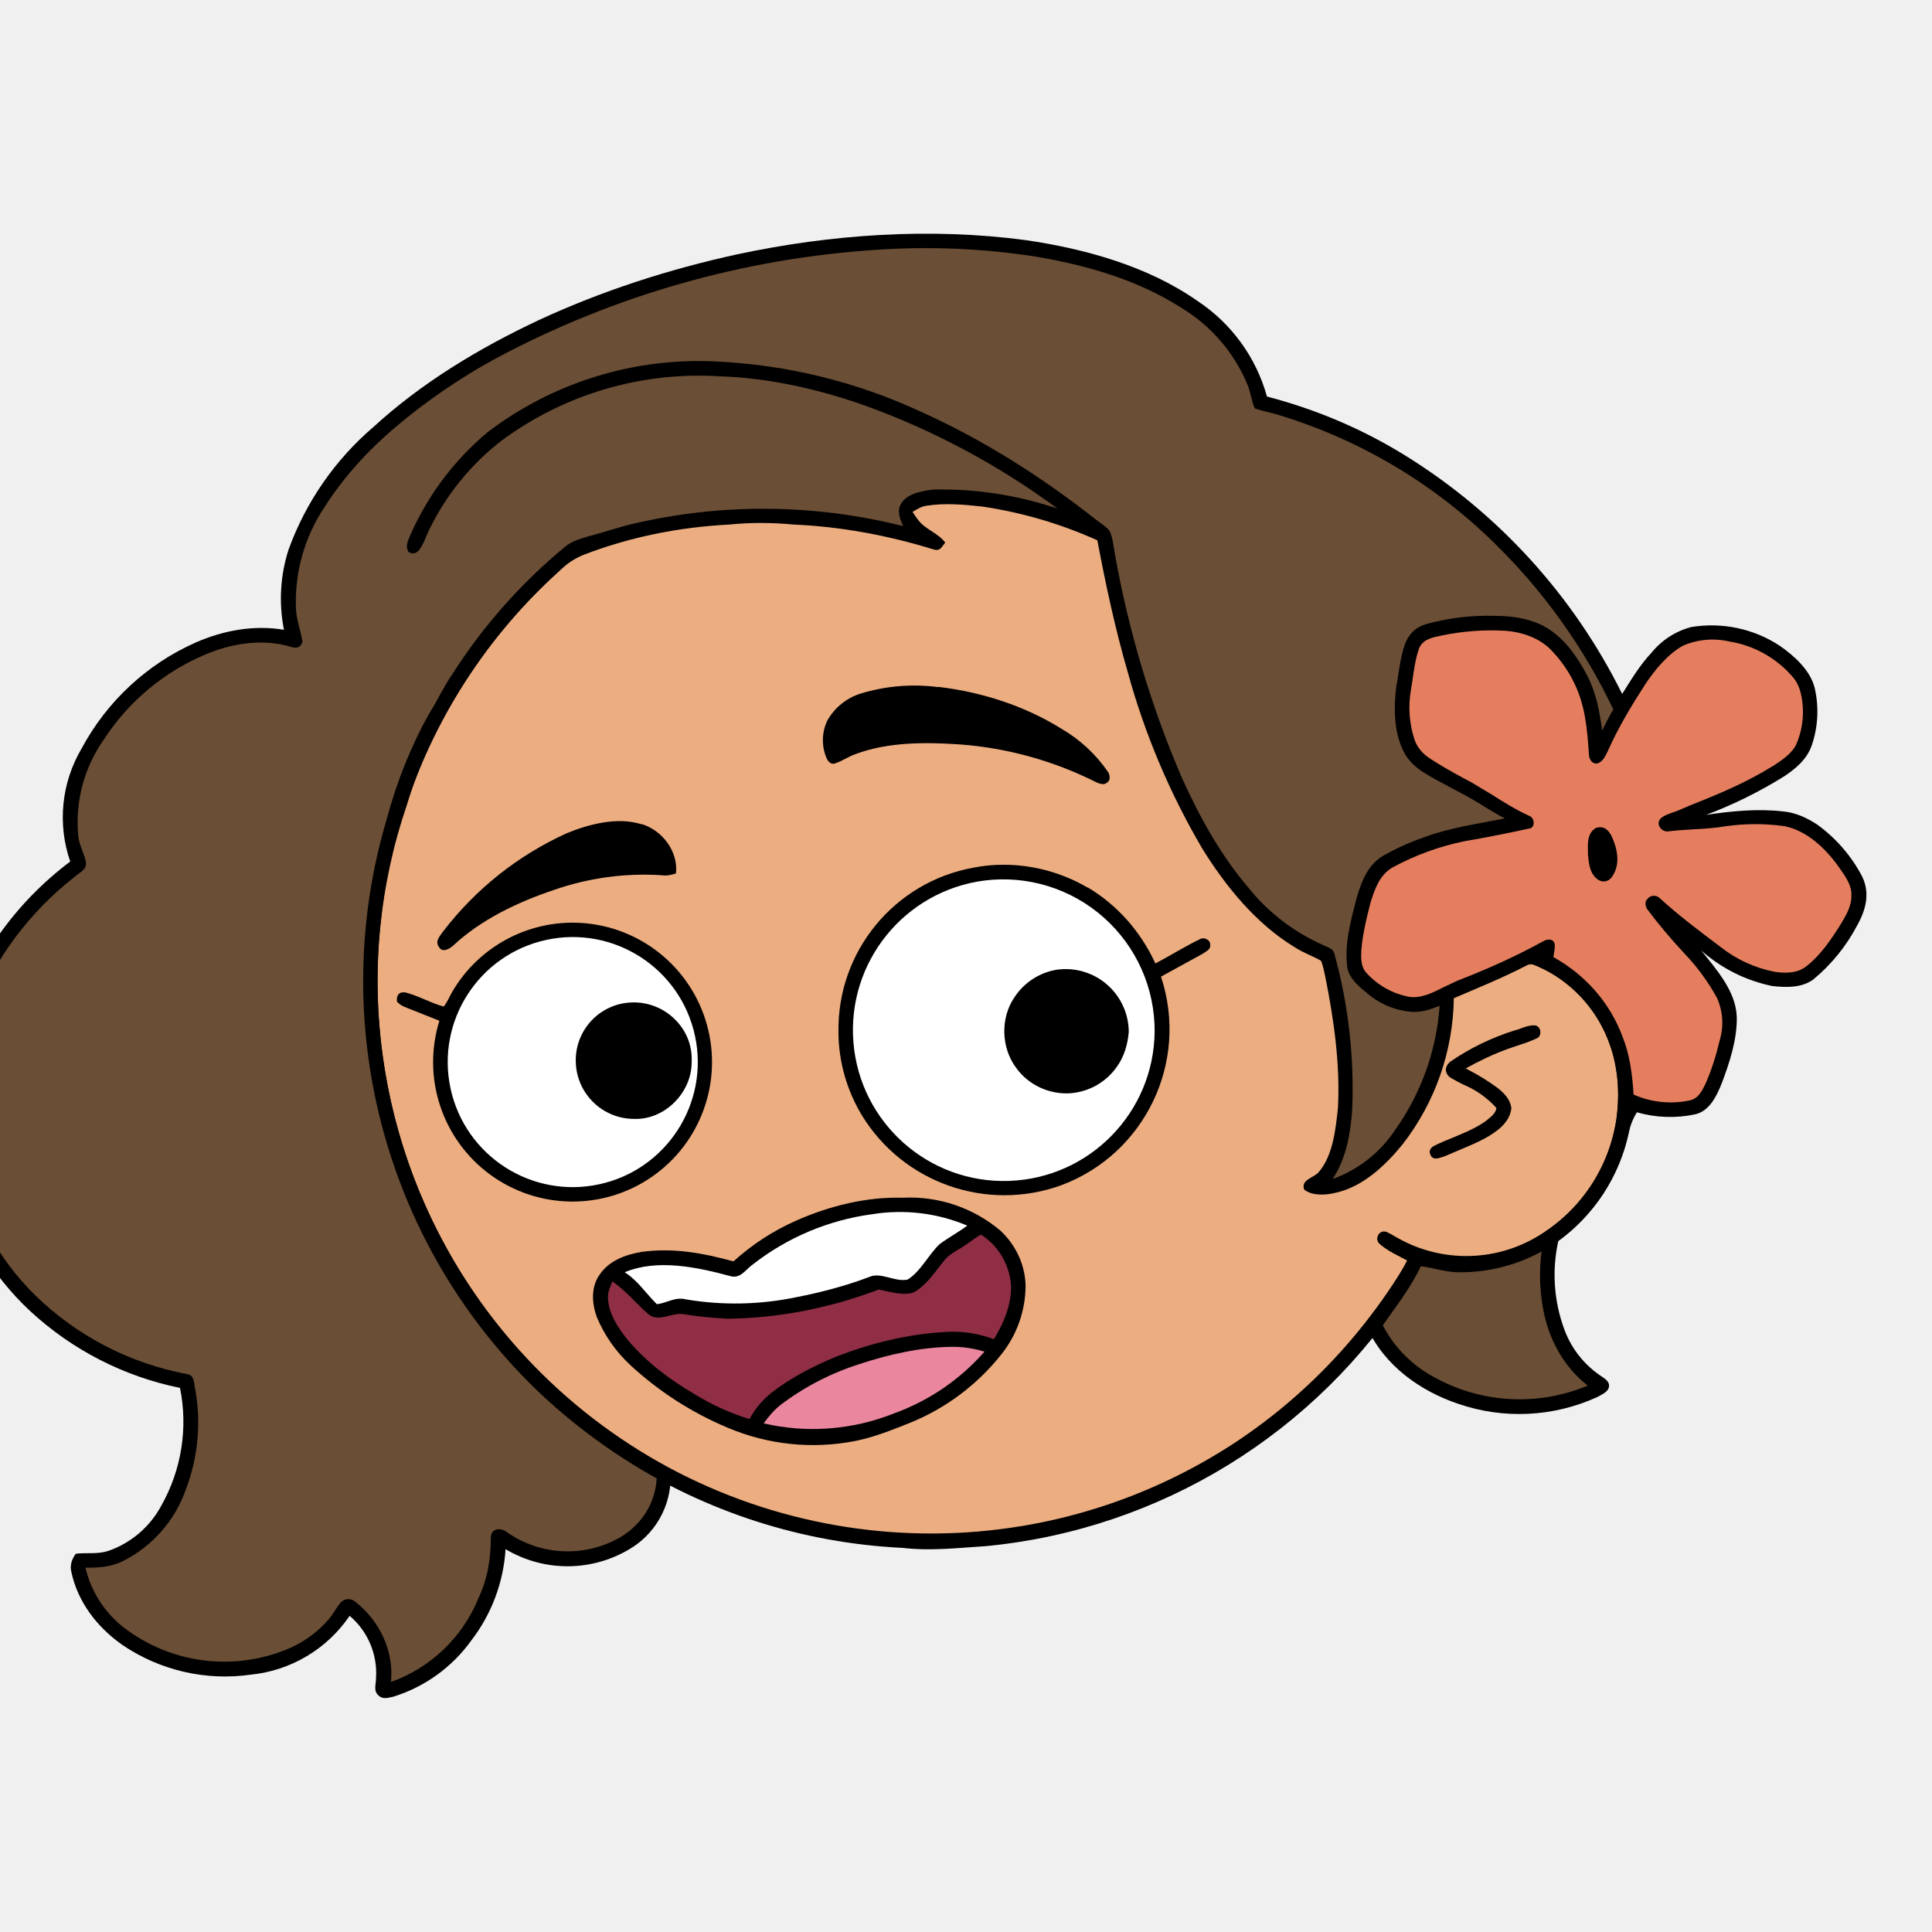
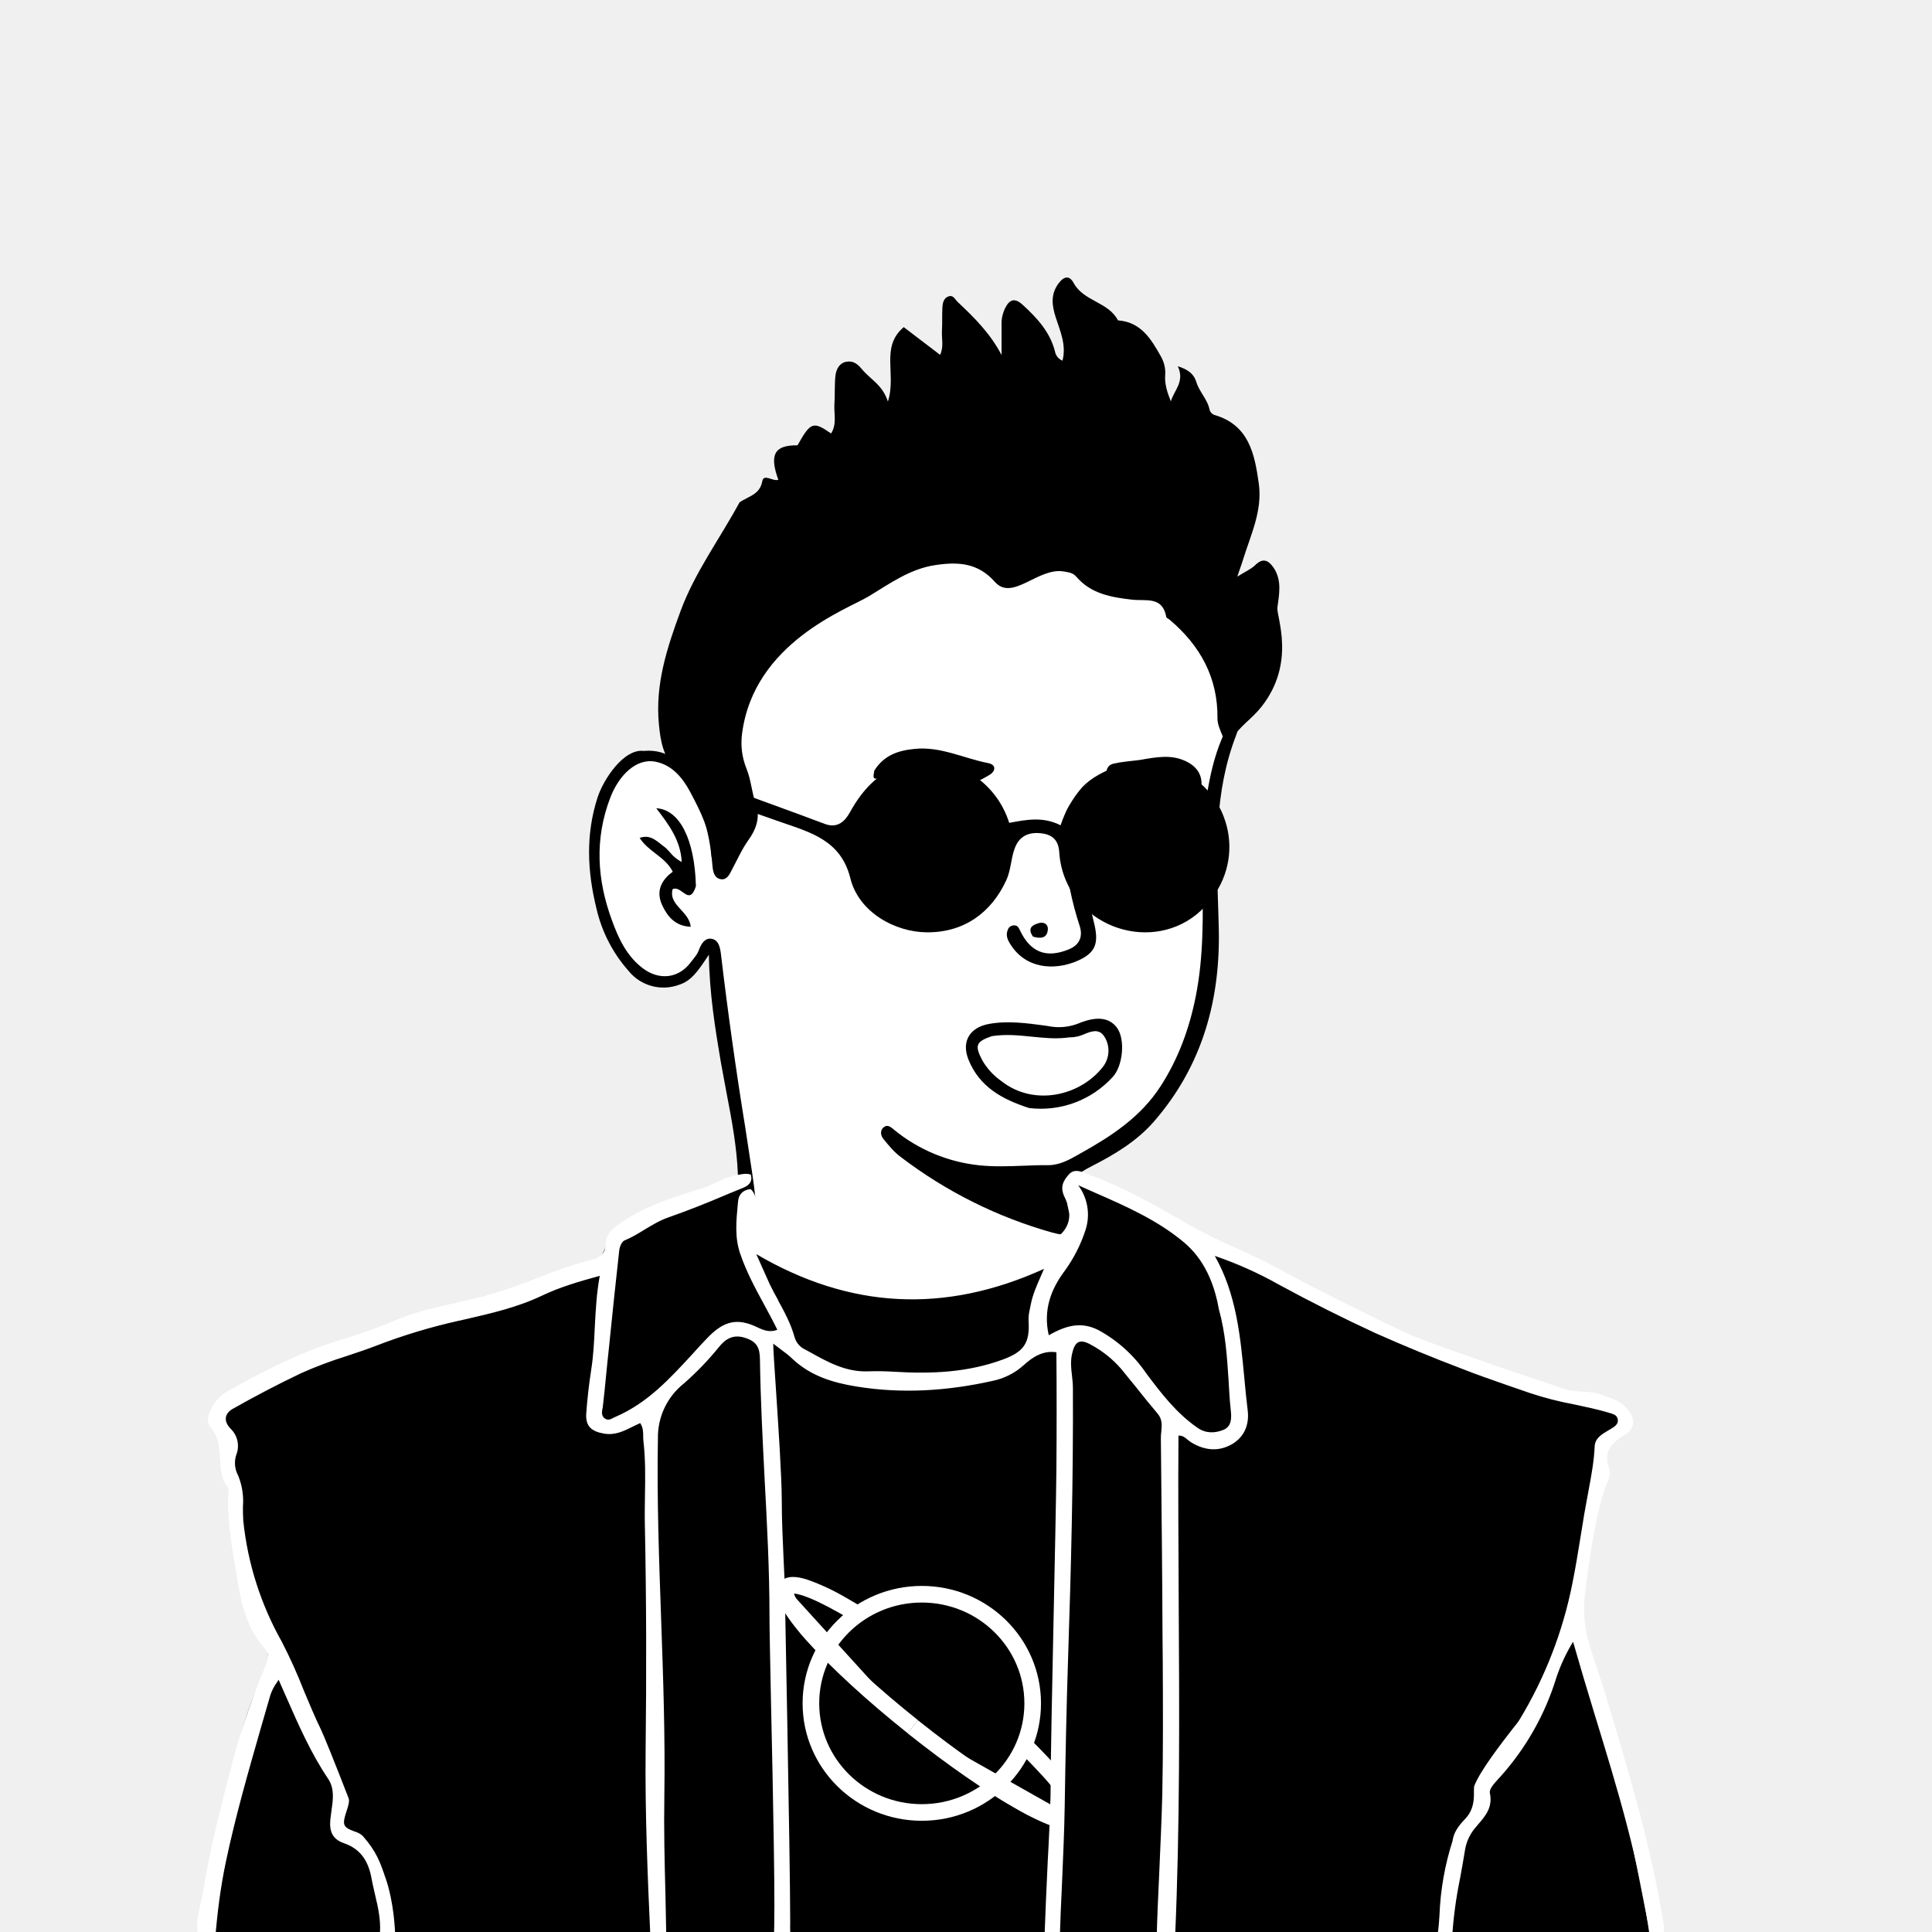
- <svg xmlns="http://www.w3.org/2000/svg" viewBox="0 0 762 762" fill="none" shape-rendering="auto">
+ <svg xmlns="http://www.w3.org/2000/svg" viewBox="0 0 1744 1744" fill="none" shape-rendering="auto">
  <mask id="viewboxMask">
-     <rect width="762" height="762" rx="0" ry="0" x="0" y="0" fill="#fff" />
+     <rect width="1744" height="1744" rx="0" ry="0" x="0" y="0" fill="#fff" />
  </mask>
  <g mask="url(#viewboxMask)">
-     <path d="M396 164.8a224.8 224.8 0 0 1 104.8 42.4c6.2 4.9 12.5 9.4 18 15a225.4 225.4 0 0 1 71.8 149 58.5 58.5 0 0 1 50.9 42.2 71 71 0 0 1-27.6 76.5c-11 7.7-24.5 12-38 11.7-5 0-10-1.6-15-1.8-1.9 2.2-3.3 4.9-4.8 7.3A223.3 223.3 0 0 1 389 609.8c-11 .7-21.9 2-33 .7a223.7 223.7 0 0 1-178.8-342.3A223.4 223.4 0 0 1 352 163.5c14.6-1.4 29.4-.3 44 1.3Z" fill="#000" />
-     <path fill-rule="evenodd" clip-rule="evenodd" d="M498.8 213.2A216 216 0 0 0 363 169c-13-.2-26.2 1.6-39 4a218 218 0 0 0-113.6 365.5 218.5 218.5 0 0 0 260.4 40.2c35-18.8 64.2-47.3 84.4-81.5l-3-1.6c-2.8-1.4-5.7-3-8-5-2.2-2-.3-5.8 2.7-4.7 1.5.7 3 1.6 4.4 2.4a55 55 0 0 0 59.6-3.6 64.5 64.5 0 0 0 25-69.8 53.1 53.1 0 0 0-24-31 52.6 52.6 0 0 0-47-2.8c-1.6.8-3.4 1.5-5 1.3-2.5-.2-2.8-4.2-.6-5.2 8-4 16.5-5.6 25.4-6.4a217 217 0 0 0-72-146.4c-4.4-4-8.7-8.1-13.9-11.3Zm107.6 196.2c2-1.2 1.3-5.1-1.4-5-2 0-4.2.8-6.2 1.6l-1.4.4a95.1 95.1 0 0 0-25.5 12.4c-2.2 2-2.2 4.4.1 6.2a92 92 0 0 0 5.2 2.8 36 36 0 0 1 13 9.2c-.2 1.9-2 3.4-3.4 4.5l-.2.2c-3.9 3-8.8 5-13.6 7-2.5 1-4.9 2-7.1 3.1-1.7.8-2.6 2.2-1.6 3.9 1 2 3.2 1.1 5 .5l.6-.2 5.4-2.3c5.4-2.3 11-4.5 15.4-8 2.7-2.1 5.1-5.1 5.4-8.7-.5-3.4-2.7-5.7-5.3-7.8a83 83 0 0 0-11.6-7.2l-1.1-.6c5.4-3 10.8-5.6 16.6-7.7l5-1.7a52 52 0 0 0 6.7-2.6Z" fill="#ecad80" />
-     <g transform="translate(-161 -83)">
-       <path d="M590 433c11.8 7 21 17.6 26.7 30 5.9-3.1 11.6-6.7 17.6-9.6 1.8-1 4.4.5 4 2.6.2 1.5-2 2.5-3 3.2l-16.4 9a65.7 65.7 0 0 1-39.4 82.3A65.9 65.9 0 0 1 501 523c-6-9.9-9.3-21.4-9.3-33a64.8 64.8 0 0 1 53.3-64.8c15.2-3 31.6 0 45 7.9Z" fill="#000" />
-       <path d="M549.2 430.3a59.7 59.7 0 0 1 67.2 59.7 59.5 59.5 0 1 1-67.2-59.7Z" fill="#fff" />
-       <path d="M390 447a55 55 0 1 1-55.7 38.6l-11.3-4.5c-2-.8-4-1.4-5.4-3-.4-2.5.8-4 3.2-3.7 5.2 1.3 10 4.2 15.2 5.6 1.4-1.7 2.2-3.8 3.3-5.7A55 55 0 0 1 390 447Z" fill="#000" />
-       <path d="M376.5 453.7a49.3 49.3 0 1 1 20.8 96.4 49.3 49.3 0 0 1-20.8-96.4Z" fill="#fff" />
-       <path d="M578.3 465.4a24.9 24.9 0 0 1 27.9 24.6c-.4 4.8-1.8 9.7-4.6 13.6a24.6 24.6 0 0 1-18.6 10.6c-8.2.5-16.4-3.3-21.2-10-6-8-6.3-19.8-.6-28a24.7 24.7 0 0 1 17-10.8ZM408.4 478.5a23 23 0 0 1 19.7 7.5c4 4.4 6 10 5.7 16 0 12-10.7 22.8-22.8 22.3a23 23 0 0 1-22.9-22.3 22.8 22.8 0 0 1 20.3-23.5Z" fill="#000" />
+     <g transform="translate(531 487)">
+       <path d="M554 727.7c-99.2 297-363.8 388.6-503.7 19.8-19.3-50.7 31-69.5 66.2-91.9 24.1-15.3 36.8-28.5 35.3-42.2-7-64.4-36.9-243.8-36.9-243.8l-3-5.8s.7-1.6-2.2 1.2c-3 3-9.9 34.2-37 34.2-24.5 0-49.2-10.9-61-86.3C7.2 285.6 9.6 214 40 201c12.5-5.3 24-7.2 35.2-.8 11.3 6.4-13-22 112-126C268.4 6.4 396.7-3.5 448.5 8 500.3 19.5 552 44.8 574.9 98.5c27.8 65-25.9 114.3-14 262.5-2.2 53.6.8 171.2-146.6 210.6-28 7.5-19.3 48.4 22.7 58.4 67 21 117 72.3 117 97.9" fill="#fff" />
+       <path fill-rule="evenodd" clip-rule="evenodd" d="m554 266.2.1-1.4c4.1-36.4 8.2-71.7 27.1-103.4 6.5 4.4 5.7 10 3.7 15.2-19.9 51.2-18 104.4-16.2 157.6l.4 14c2.1 66.4-14.5 126.8-58.7 177.5-15.4 17.6-35.8 29.8-56.5 40.3-21.4 11-25.9 20.1-19.2 43.6l.8 2.6c1.4 3.9 2.8 7.9-1 11.8-4.5 4.6-9.5 3.3-14.8 1.8l-.6-.1a406.4 406.4 0 0 1-137-68.3c-6-4.4-10.8-10.3-15.5-16.1l-.3-.4c-2.5-3-3-7.8.5-10.4 3.3-2.5 5.8-.5 8.7 1.8l1 .9a145.5 145.5 0 0 0 76.3 31.7c13.4 1.4 26.6.9 40 .4 7.4-.3 14.8-.6 22.3-.5 10.2 0 18.7-4.7 26.7-9.2l2.8-1.6c27.8-15.5 54.3-32.8 72.2-60.7 16.1-25 25.9-52.2 31.6-80.9 7.2-36.1 6.6-72.7 6-109.8-.3-12-.5-24.2-.5-36.4ZM50.6 190.8c21.9-1.7 34 11.2 44.3 26.3a140.4 140.4 0 0 1 22.4 61.5c.5 3.7 1 7.6-1.2 11.3-4.5.6-4.9-3-5-5.6-.5-20.7-9.7-38.7-18.9-56.1-6.6-12.5-16.2-24.6-31.4-27.6-17.2-3.5-33 12-40.8 32.2-14.5 37.6-12 74.6 1.4 111 5.8 15.9 13.1 32.1 27.8 43.2 14.8 11.3 32.7 9.3 43.6-5.7l2-2.5c2-2.6 4-5.1 5-8 2.1-5.8 5.4-11.2 11.3-10.4 6.8 1 8 8.3 8.7 14a3661 3661 0 0 0 22 156.7l5.9 38.8c2.6 17.1 5.6 41.7 3.6 52.1a28 28 0 0 0-.3 2.2c-.4 2.8-.6 5-4.2 5.5-4.9.8-7-2-7.7-6.4-2.3-17-3-23.6-4-49.6-.9-25.2-5.6-50-10.4-74.9l-5-27c-5.2-30.8-10.3-62-10.8-97l-2 3c-7.6 11.3-13.7 20.5-24.5 24a40.5 40.5 0 0 1-46.1-12.5 127.8 127.8 0 0 1-28.8-55.8c-8.4-34-9.9-67.1.9-100.6 5.2-16.1 23.7-44.7 42.2-42Zm34.6 127.5c4.4 3.2 8.4 6 12-5.4-1.1-42.2-14.7-69.2-35.8-70.3 11.2 14.6 22 28.8 23 48.5a32.3 32.3 0 0 1-10.7-8.8c-2-2.2-4-4.4-6.5-6l-3-2.4c-4.8-3.6-9.7-7.4-17.8-4.5 3.8 5.8 9 10 14.3 14 6 4.7 12 9.3 15.6 16.5-10.6 7.7-15.2 17.7-9.7 29.9 4.8 10.5 11.9 19.2 25.9 19.8-.6-6.3-4.7-10.9-8.8-15.4-5-5.4-9.7-10.6-7.5-18.6 3.2-1.5 6.2.7 9 2.7Z" fill="#000" />
    </g>
-     <g transform="translate(-161 -83)">
-       <path d="M531 353.9c17 2 34 7.4 48.6 16.5a57 57 0 0 1 18.3 16.9c.9 1.2 1.2 3.5-.2 4.3-1.2 1.2-2.9.5-4.2 0a143 143 0 0 0-54-15c-13.4-.9-28.2-1-41 3.8-3 1-5.6 3-8.5 3.8-1.4.3-2.5-1-3-2.2a18 18 0 0 1 .3-14.8 23 23 0 0 1 13.3-10.7A72.5 72.5 0 0 1 531 354ZM414 408c8.2 2.4 14.6 10.9 13.6 19.5-1.9.6-3.6 1-5.6.7a108 108 0 0 0-42.8 5.9c-14 4.7-28.5 11.6-39.4 21.8-1.4 1.3-4.3 3-5.6.7-1.7-2.3 0-4 1.4-6a128 128 0 0 1 49-39c8.8-3.6 20-6.5 29.4-3.5Z" fill="#000" />
+     <g transform="translate(178 1057)">
+       <path d="M1312 691.3 3 694s25.8-189 56.2-235.7c16.3-25-10.6-45-16.4-70.3-5.8-25.2-11.8-57.9-10.5-67.4 1.2-9.5-1.4-29.3-4.3-43.3-3-14-.2-28.3-7-40.5-7-12.1-8-25 0-30.7 8-5.8 341.2-123.5 341.2-123.5L372.5 61s47-34.8 72.2-40.7c25.2-5.9 47.1-9.7 47.1-9.7s-5.2 24.3-1.4 36.6c4 12.4 93 68.9 154.7 63.8 72-6 139.4-45.2 144.8-60.7 5.4-15.6-3.3-19-6.6-31.8C779.9 5.7 788 1 802.6 9c14.5 8 211.3 110.9 254 130.4 42.6 19.6 202.6 69.4 202.6 69.4s30.2 8.8 26.7 17.2c-7.6 17.9-24.1 1-24.1 49.6 0 30-25.3 125.6-25.3 125.6s39.6 123.7 46.2 148.2c6.7 24.5 29.3 142 29.3 142Z" fill="#000" />
+       <mask id="bodyVariant06-a" style="mask-type:luminance" maskUnits="userSpaceOnUse" x="516" y="231" width="267" height="460">
+         <path d="m528 691-12-460h266.5L773 691H528Z" fill="#fff" />
+       </mask>
+       <g mask="url(#bodyVariant06-a)">
+         <g transform="translate(396 278)">
+           <ellipse cx="258.1" cy="202.6" rx="100.1" ry="98.5" stroke="#fff" stroke-width="15" />
+           <path d="M175.5 146.8a428 428 0 0 1-7.7-8.2 186.2 186.2 0 0 1-21.8-27.9c-1.8-3.1-2.9-5.5-3.4-7.2 1.8.1 4.3.6 7.8 1.7 8 2.6 18.8 7.7 32 15.1 3.7 2 7.5 4.3 11.5 6.7 4.2-3.4 8.7-6.6 13.4-9.3-6.1-3.8-12-7.3-17.5-10.4A200.1 200.1 0 0 0 155 91c-4.7-1.5-9.1-2.5-13-2.5-3.8 0-8.7.8-12 5-3.3 4-3 9-2.2 12.7 1 3.8 2.8 8 5.3 12.1a200 200 0 0 0 23.6 30.4c3.4 3.7 7 7.6 11 11.6a98 98 0 0 1 7.8-13.5Zm-33.2-45.2Zm-1.5 2h-.1ZM329.3 271.8c-3.7 3.6-7.6 7-11.9 10.1a519 519 0 0 0 26.4 16 200 200 0 0 0 34.8 16.3c4.6 1.5 9 2.5 13 2.5 3.8 0 8.7-.8 12-5 3.2-4 3-9 2.1-12.7-.9-3.8-2.8-8-5.3-12.1a200 200 0 0 0-23.6-30.4 529 529 0 0 0-23.3-24 97 97 0 0 1-6.3 15c6.9 6.7 13 13.1 18.5 19.1a186.2 186.2 0 0 1 21.8 27.9 35 35 0 0 1 3.4 7.2 35 35 0 0 1-7.8-1.7c-7.9-2.6-18.8-7.7-32-15.1-6.7-3.8-14-8.2-21.8-13.1Zm62 31.8Zm1.5-2Z" fill-rule="evenodd" clip-rule="evenodd" fill="#fff" />
+           <path d="M250 223.7c-72.4-57.7-123.5-114-114.2-125.6Z" fill="#fff" />
+           <path d="M250 223.7c-72.4-57.7-123.5-114-114.2-125.6" stroke="#fff" stroke-width="15" />
+           <path d="M397.7 307.1c-9.3 11.7-75.5-25.7-147.8-83.4Z" fill="#fff" />
+           <path d="M397.7 307.1c-9.3 11.7-75.5-25.7-147.8-83.4" stroke="#fff" stroke-width="15" />
+         </g>
+       </g>
+       <path fill-rule="evenodd" clip-rule="evenodd" d="M409.2 694c-2.6-57.2-5-114.3-4.4-171.6.8-67.8.7-135.8-.7-203.6-.2-8.6 0-17.2.1-25.7.3-16.5.5-33-1.4-49.5-.2-1.4-.2-2.8-.2-4.3 0-3.7 0-7.6-2.7-11.7l-6.3 3c-8 4-16 8.1-25.8 6.6-11.6-1.9-17.4-6.4-16.6-18.3a489 489 0 0 1 4.5-39.6c2-12.6 2.6-25.3 3.2-38.2.8-15.2 1.6-30.7 4.5-46.4-18.3 5-35.6 10-52 17.8-22.4 10.7-46.6 16.2-70.6 21.7l-5.4 1.2c-25 5.6-49.5 13-73.4 22.2-8.8 3.4-17.8 6.4-26.8 9.4a376.2 376.2 0 0 0-41.7 15.7 993.2 993.2 0 0 0-61.3 32c-7.5 4.2-8.7 11.1-2 18a21.7 21.7 0 0 1 5 23.8A23.5 23.5 0 0 0 37 275a61.3 61.3 0 0 1 4.3 28c0 4.3 0 8.6.3 12.7a281 281 0 0 0 34.8 109.3 467.7 467.7 0 0 1 20 44.4c5 11.8 9.8 23.6 15.4 35 2 4 12.6 30 24.9 61.9 1 2.8-.4 7.2-1.9 11.7-1.5 4.6-3 9.3-1.9 12.2 1.2 3 4.6 4.3 8.2 5.7 3.2 1 6.4 2.3 8.6 4.7 12.2 13.8 15.7 24 20.3 37.7l.2.4c7.5 22.1 8.5 47 8.6 54a32.6 32.6 0 0 1-14.3.2c2-14.3-1-27.3-4.1-40.3-1-4.6-2.2-9.2-3-13.9-2.8-15.3-9.5-26.4-24.5-31.7-10.5-3.6-13.8-10.2-12.7-21.8l1-7.5c1.4-9.9 3-20.1-3-29-15.5-23-26.6-48.3-37.9-74l-6.8-15.4-1.4 2.2a42.5 42.5 0 0 0-6 11.5l-8.4 29C46.2 542.2 34.6 582.3 26 623.2c-5 23.5-7.9 47-9.8 70.8H1.7c-3.5-11.5-1-22.5 1.5-33.5a185 185 0 0 0 2.3-11.1C12 609 22.4 569.7 32.8 530.3l.5-2.1c7.7-29.1 18.3-56.8 29.5-84.5 2.3-5.6 1.2-9.2-2.8-13.7-15.2-17.5-20.3-39.6-23.8-61.6l-1.8-10.8c-4-23.5-7.9-47-6-71-6.7-7.8-7.3-17.4-7.8-27-.6-10-1.2-20-8.7-28.3-6.4-7 2.5-25.2 15-32.2 33.2-18.5 66.8-36 103.5-46.8A517 517 0 0 0 181 134c16.9-7 34.5-10.8 52.1-14.8 11.2-2.5 22.3-5 33.2-8.2 13.6-4 26.7-9 40-14a420.5 420.5 0 0 1 51-17.2c7-1.7 11.3-6.1 11.4-13.6.1-7.7 4.2-12.3 10.1-16.7 22.5-16.9 48.7-25 74.8-33.2l3.4-1c4.2-1.4 8.1-3.2 12-5a65 65 0 0 1 20.5-7c3.3-.6 6.5-1.2 10.2 0 2 6.6-2 9.9-6.8 11.9l-15.4 6.3A806.2 806.2 0 0 1 425.2 42c-7.8 2.7-14.7 7-21.6 11.1-5.8 3.6-11.6 7.1-18 9.7-2.3 1-4.2 5.6-4.6 8.7-3.3 29.3-6.3 58.6-9.3 88l-1.4 13.2-1.4 14.1c-.8 8.6-1.7 17-2.7 25.6 0 .8-.2 1.5-.4 2.3-.5 3-1 6.1 1.8 8.5 3 2.4 5.7 1 8.4-.5l2.2-1c28.3-12.3 48.4-34.2 68.5-56 4.5-5 9-10 13.6-14.7 14.7-15.4 26.9-18.9 45.7-9.7 5.7 2.7 10.9 4.6 17.7 2.1-3.6-7.4-7.5-14.6-11.4-21.8-8.4-15.4-16.6-30.6-22.2-47.1-5-14.6-3.5-29.6-2.1-44.4l.3-3c.5-5.6 4.3-10.2 11.4-10.7 5.9 5.8 6 15.3 6 21-.2 25 18.1 33.3 34.7 40.8l.5.3c50.3 22.9 103.7 25 157.4 16.8a149.8 149.8 0 0 0 80.3-37.2c11.4-10.4 10-22.9 4.5-34.3-4.5-9-1.5-14.8 3.7-20.6 4.7-5.2 10.3-3 15.5-1l2.3 1c30.8 11 59 27.2 87.4 43.4l5 3a493 493 0 0 0 41.3 20.2c12.8 5.8 25.6 11.7 38 18.5 34.6 19 70.1 36.4 105.7 53.6 18.5 9 38.1 15.7 57.7 22.5l16.3 5.8c13.9 5 27.9 9.6 41.8 14.3 12 4 24 8 35.8 12.2 5.4 2 11 2.2 16.6 2.5 5.9.3 11.8.6 17.5 2.8l4.5 1.7c7 2.5 13.8 5 18.8 11.2 7.6 9.5 7.3 17.4-3 23.7-12.2 7.3-18.8 15.5-13.4 30.2 1.6 4.4-.3 9-2 13.3l-.5 1.2-.2.5c-10 25-16.8 79.6-18.6 93.4l-.3 2.8c-3.8 27 2.8 46 10.2 67.7a558 558 0 0 1 5.4 16.4c11.8 38.4 23.2 77 33.6 115.8a1073 1073 0 0 1 21.4 99c.6 3.4.4 7 .2 11v3a25.1 25.1 0 0 1-12.3.2c-9.4-69.9-29.7-136.2-50-202.4A3709 3709 0 0 1 1242 425a158 158 0 0 0-15 32.1 238.2 238.2 0 0 1-50.9 90l-1.2 1.3c-4 4.4-8.8 9.5-8 13.1 2.7 13-3.9 20.6-10.8 28.6l-3.2 3.8a41.5 41.5 0 0 0-8.6 20c-1.3 8.2-2.8 16.4-4.3 24.6a383.2 383.2 0 0 0-7.3 55.5h-14.3c2-6.1 2.4-13.2 3-22.2a250.7 250.7 0 0 1 11.8-67c.7-4 1.7-9.9 11-19.5 8.5-8.6 8.4-18.8 8.3-25.2 0-2.4 0-4.2.4-5.2 5.6-14.2 25.4-39.5 35.1-52 3-3.7 5-6.3 5.4-7.1 23.1-38 39.4-79.9 48-123.6 2.8-13.7 5-27.6 7.3-41.6a1160 1160 0 0 1 7.2-41.8c2.5-13.3 5-26.5 5.6-40.2.3-7.4 6.6-11 12.5-14.5l1.3-.8.5-.2.4-.3c3.2-2 6.7-4 6.2-8.3-.5-4-3.9-5-7.3-6l-1.3-.4c-10.2-3-20.7-5.2-31.1-7.4a299.7 299.7 0 0 1-39.6-10.2l-20.3-7c-13.9-4.9-27.7-9.6-41.3-15a1511.4 1511.4 0 0 1-77.9-32.1 1475.9 1475.9 0 0 1-87-43.7 346 346 0 0 0-58-26c19.6 34.7 23.1 72.8 26.7 110.8.9 9.7 1.8 19.3 3 28.8 1.5 12.7-3 23.5-13.6 30-12.3 7.4-25.3 6.2-37.6-1.4l-3-2.2c-2.2-2-4.6-4-8.3-3.8-.4 49.6 0 99.2.2 148.8.6 101.4 1.2 203-3.3 305a41.8 41.8 0 0 1-16.6.3c.5-20.4 1.5-40.6 2.4-60.7 1-23.4 2.1-46.7 2.7-70 .8-39.9.6-79.7.4-119.6l-.2-22.4c-.2-53-.8-106.1-1.3-159.2l-.2-19.9c0-2 .1-4 .4-5.9.5-5.5 1.1-11-3.3-16.2-6.8-8-13.3-16.1-19.8-24.3L834 178.6a96 96 0 0 0-27-21.6c-10.4-6-14.9-3-17.3 8.3-1.5 6.7-.8 13.2 0 19.7.4 3.7.8 7.4.8 11 .4 80.8-1.6 161.5-4.3 242.2-1.5 45-2.4 90.3-3.1 135.4-.4 23.7-1.5 47.4-2.5 71-.8 16.5-1.5 33-2 49.6-4 0-9.9-.5-13.8-1.3.8-23.1 2-48.1 3-70.2a1987 1987 0 0 0 2.5-58.5c.1-34.5 1.5-99.8 2.8-162.4 1.1-52.7 2.2-103.4 2.5-132.4a6422.8 6422.8 0 0 0 0-105.7c-11.4-1.8-21 3.7-29.6 11.7a60 60 0 0 1-28.4 14.2c-40.4 9-81.3 11.7-122.4 5-21.3-3.4-41.6-9.6-57.9-25-3-3-6.5-5.6-10.6-8.6a374 374 0 0 1-6.7-5.1c0 4.7 1 20.7 2.4 40.7 2.2 33.3 5.2 77.9 5.3 100.7 0 18.2.9 36.4 1.7 54.6l.9 19c0 2.4 5 251 5 305.2v3.5c-.1 4.8-.3 9.7 1.7 14.4-5.6.1-11-.2-16.6-1 1.8-17.9-.6-131.4-2.4-212.6-.8-37.8-1.4-68.6-1.4-79.5 0-41-2.2-82.1-4.4-123.1-1.8-35.9-3.7-71.7-4.2-107.6-.1-10.7-2.9-16.2-13.3-19.5-10.6-3.5-17.7.8-23.5 8-9.7 12-20.3 23-31.9 33.2a61.8 61.8 0 0 0-23.4 49.5c-1 54.5 1 108.8 2.9 163.2 1.9 53.2 3.7 106.4 2.9 159.6-.5 29.7.2 59.5 1 89.2l.8 40.6h-14.3Zm513-569.4c-4.1-23.4-13.4-45-31.4-60.1-23.8-20-52.1-32.5-80.7-45l-14.8-6.6a44.6 44.6 0 0 1 6.6 40.4 133 133 0 0 1-18.5 36.5c-12.7 16.8-19.9 35.7-14.7 58.5 14.7-8.2 28.4-13 44.9-4.6a123.6 123.6 0 0 1 43.1 39c13.6 18.2 27.3 36 46.2 49.1 7.6 5.3 15.7 5 23.3 2 7.7-3.1 7.6-10.8 6.8-17.9-1-9-1.5-18.1-2-27.3-1.4-21-2.7-42.2-8.8-64Zm-397.8-8c-2.6-4.6-5.1-9.3-7.5-14.2a24155 24155 0 0 0-12.2-27.3c84 49.3 169.7 54.2 259.7 13.3l-3.2 7.4c-3.6 8.2-7 16-8.7 24.6l-.6 3c-.9 4-1.7 8-1.4 12.2 1.2 20-4.4 27.7-23.4 34.7-31.6 11.6-64.2 13-97.3 11a243 243 0 0 0-24.4-.4c-19.7.7-35.9-8.2-52-17.2l-6.5-3.5a17.8 17.8 0 0 1-7.6-10c-3.3-12-9.1-22.8-15-33.5Z" fill="#fff" />
    </g>
-     <g transform="translate(-161 -83)">
-       <path d="M517 555.4a55.3 55.3 0 0 1 38.6 13c6 5.6 9.7 13.4 9.9 21.6a43.7 43.7 0 0 1-9.9 27.6 88.3 88.3 0 0 1-35.5 26.5c-7.3 2.9-14.4 5.8-22.1 7.3a86.3 86.3 0 0 1-50-5.3 131 131 0 0 1-38.4-24.7 54.5 54.5 0 0 1-13.2-18.9c-2-5.5-2.4-12 1.2-16.9 3.7-5.4 10-7.7 16.2-8.8 12.6-1.8 24.4.4 36.5 3.7a92 92 0 0 1 25-16.2c13-5.7 27.4-9.3 41.7-8.9Z" fill="#000" />
-       <path d="M542.5 566.4c-3.5 2.6-7.4 4.7-10.9 7.3-4.3 4-7.6 11-12.7 14-5.2 1-10.5-3.2-15.2-1-9.3 3.5-18.8 6-28.5 7.9a117.6 117.6 0 0 1-43.6.9c-4.3-1.1-7.2 1.3-11.5 1.9-4.4-4.3-7.5-9.3-12.7-12.6 12.7-5.4 28.7-2 41.6 1.5 4 1.2 6-2.5 8.8-4.5a97.4 97.4 0 0 1 47.2-19.9 68.3 68.3 0 0 1 37.5 4.5Z" fill="#fff" />
-       <path d="M548 570a25.8 25.8 0 0 1 11.8 21c-.2 7.4-3 14-6.8 20.2a45.8 45.8 0 0 0-20-2.8c-14.4.9-28.6 4.4-42 9.6-9 3.7-18 8.3-25.7 14.3-3.7 3-6.4 6.2-8.7 10.4a93.4 93.4 0 0 1-21.6-9.8c-9.9-5.8-19-12.6-26.4-21.4-3.8-4.7-7.6-10.4-7.8-16.5-.2-2.3.9-4.4 1.7-6.6 5.4 3.7 9.4 8.7 14.2 12.9 4 3.4 9.2-.7 13.8 0 5.8 1 11.6 1.5 17.5 1.8 20.4-.2 40.6-4.3 59.6-11.5 4.2.8 10 2.7 14 1 5-2.8 8.6-8.6 12.2-12.9 1.5-1.8 3.8-3 5.7-4.2 3-1.7 5.5-4 8.5-5.6Z" fill="#8F2E45" />
-       <path d="M536 614.2c4.5-.1 9 .6 13.3 1.9a86.5 86.5 0 0 1-35.8 24.4 86.1 86.1 0 0 1-51.3 3.9c2-2.8 4.1-5.3 6.8-7.4a103 103 0 0 1 31-16c11.5-3.8 23.9-6.6 36-6.8Z" fill="#EA869E" />
+     <g transform="translate(266 207)">
+       <path d="M401.3 246.7c8.1-5.9 18.5-6.8 20.8-19.3 1.3-7.2 9.5.4 14.5-1.3-8.3-22.8-3.5-31.4 17.3-31.1 11.8-21 14.1-22 30.3-10.7 5.3-8.2 2.6-17.4 3-26 .6-8.9 0-18 1-26.7.8-5.4 3.5-11 10-12.1 6-1 10 2.1 13.9 6.8 7.3 9 18.6 14 23.4 29.2 8-24.7-7.1-49.2 14.3-67.2l32.8 25c3.6-7.3 1.2-15 1.7-22.1.4-6.8 0-13.7.4-20.5.2-4.3 1.2-9 6-10.3 4-1.1 5.5 3.1 8 5.4 15 14 29.5 28.6 39.4 47.7V86c-.2-5.1 1-10.2 3.2-14.8 4-8 8.6-9.6 15.7-3.2 13 11.9 24.8 24.5 29.3 42.2.7 3.8 3.2 6.9 6.8 8.4 3.7-14.4-2.2-26.8-6.2-39.4-3.3-10.5-4.7-20.4 2.6-30.3 5.1-6.9 10-7.3 13.7-.4 9 16.6 31.4 17 40 33.7 20.7 1.5 29.8 16.7 38.6 32.3 3 5.2 4.5 11.2 4 17.2-.6 8.2 2 15.8 5.1 23.6 3-10.1 12.8-17.8 6.3-31.7 10.1 3.2 14.7 7.6 16.7 14.2 2.7 9 10.2 15.7 12 25.2a7 7 0 0 0 4.1 4.5c31.4 9 36.5 35 40.3 62 3.4 24.4-7.1 45.8-14 68-1.3 4.4-3 8.7-5.4 16 7-4.4 12.3-6.6 16.2-10.4 7-6.9 12-4.3 16.6 2.4 7.6 11.3 5 24 3.4 36-1 8.1 17.1 49.6-14.4 89.5-8.9 11.2-19 17-25.8 28-2.8 4.6-7.8 2.2-9.7-2.6-1.9-4.7-4.2-9.8-4.2-14.7.5-37-15.6-66-43.3-89.4-1-.8-2.7-1.4-2.9-2.4-3.5-19-18.4-14.1-31-15.6-18.4-2.1-37-5.2-50.1-20.6-3.3-3.8-7-4-11.2-4.8-23.3-4.2-46.4 27.3-62.4 9.4C616.8 301 599 300.1 579 303c-23.2 3.2-41.8 16.8-60.8 28.3-19.1 11.6-104 41.6-114.4 124.4a62 62 0 0 0 4 31c4.3 10.5 4.7 21.6 8.5 32 4.3 11.7.2 23.2-6.7 32.6-6 8.4-10 17.7-14.8 26.6-2.2 4.4-4.5 9.3-9.6 8.8-6-.6-7.5-6-8-11.5-2-24.2-6.5-47.8-20.2-68.7-4.1-6.3-7.6-13.4-12.9-18.7-11.4-11.5-13.9-26-15.3-40.8-3.5-36.1 7.2-69 19.6-102.6 13-35 35-64.5 53-97.6Z" fill="#000" />
    </g>
-     <g transform="translate(-161 -83)" />
-     <g transform="translate(-161 -83)" />
-     <g transform="translate(-161 -83)">
-       <path d="M565.5 177.7c23.4 3.4 48.3 10.3 67.8 24a66.4 66.4 0 0 1 27.4 37.7c19.2 5 37.7 12.8 54.6 23.3a231.4 231.4 0 0 1 85.5 94c3.6-5.7 6.9-11.3 11.6-16.3a30 30 0 0 1 15.7-10.1c12.2-2 24.8.7 35 7.5 5.7 4 11.8 9.5 13.6 16.4a41.3 41.3 0 0 1-1.2 23c-2 5.4-6 8.7-10.5 11.8a173.6 173.6 0 0 1-31.1 15.4c9.8-1.5 20.2-2.5 30.1-1.4 5 .4 9.6 2.5 13.7 5.2a59 59 0 0 1 17.7 20.4c3.2 6.5 1.6 13-1.7 19a69.9 69.9 0 0 1-17.5 21.7c-4.6 3.4-10.8 3.2-16.2 2.6a60.6 60.6 0 0 1-28-14c6 7.5 13.6 16 14 26.1.2 8.8-2.8 18-5.9 26.2-2 5-4.8 11-10.5 12.3a47.5 47.5 0 0 1-23-.8 25.4 25.4 0 0 0-3.2 8 71.6 71.6 0 0 1-27.8 42.8 61.9 61.9 0 0 0 2.3 34.6 37.6 37.6 0 0 0 13.8 18.1c1.3 1 3.5 2 3.9 3.8.4 2.8-2.7 3.9-4.6 5a74 74 0 0 1-54.8 2.7c-15-5-29.3-15.2-35.9-30-.8-2 .3-3.3 1.5-4.9a113 113 0 0 0 14.2-21.7c-3.7-2-8.2-3.9-11.3-7-1.3-2.1.7-5 3.2-4 4 2 7.5 4.6 11.7 6.3 15.8 6 33.7 4 48-4.7a65.5 65.5 0 0 0 31-46.7c1.2-9.8.8-19.6-2.7-29a52.9 52.9 0 0 0-26-29.8c-2.3-1-4.6-2.8-7-1.3-9.3 4.8-18.9 8.7-28.5 12.8a96 96 0 0 1-20.1 57.5c-6.8 8.4-15.8 17-26.8 19.3-3.7.9-9 1.2-12.1-1.3-1.5-4 3.9-4.6 5.8-7 5.6-6.6 6.6-17 7.5-25.2.9-17.3-1.6-34.9-5-51.8-.5-2-.8-4.3-1.7-6.3-3.4-1.9-7.2-3.2-10.5-5.4-15-9.1-27.1-23.9-36.3-38.8a287.3 287.3 0 0 1-29.4-69.6c-5-17.2-8.7-34.6-12-52a172 172 0 0 0-45.3-13.3c-7.3-.8-15-1.5-22.3-.3-2 .3-3.5 1.4-5.3 2.4 1 1.4 1.9 2.9 3 4.1 3 3.2 7.2 4.4 9.9 8-1.5 1.8-1.9 3.5-4.6 2.7-17.8-5.5-36.4-9-55-9.8-8.6-.8-17.1-.9-25.7 0-19.6 1-39.2 4.9-57.5 12a28.6 28.6 0 0 0-9.6 6.5 216.5 216.5 0 0 0-39.9 48 183.1 183.1 0 0 0-20 44 214.8 214.8 0 0 0-9.6 98.6 218.1 218.1 0 0 0 106 159.1c2.4 1.6 5.5 2.7 7.5 4.8a32.9 32.9 0 0 1-15 30.4 47.6 47.6 0 0 1-50 .7 65.8 65.8 0 0 1-13.5 36 59.6 59.6 0 0 1-30.8 22.2c-2 .4-4.1 1.2-5.8-.5-2.1-1.7-1-4.4-1-6.7a29.6 29.6 0 0 0-10.4-24.7 53.6 53.6 0 0 1-39 23.2 72 72 0 0 1-50.6-11.7c-10-7-17.7-17-20.2-29-.6-2.5.3-5 1.8-7 4.4-.5 8.4.3 12.8-1.1a37.8 37.8 0 0 0 21-18 67.3 67.3 0 0 0 7.3-46.3 123 123 0 0 1-59.1-30.3 109.4 109.4 0 0 1-30-112.1c7.7-26 24.2-49 45.8-65.2a53.3 53.3 0 0 1 4.5-44.6 94.5 94.5 0 0 1 45-41.8c11-4.8 23-7 34.8-5a63.2 63.2 0 0 1 1.8-31.6 115.4 115.4 0 0 1 33.6-48.5c19-17.4 41.6-31 65-42 25-11.6 51.4-20.1 78.4-26 37-7.9 76-10.6 113.7-5.6Z" fill="#000" />
-       <path fill-rule="evenodd" clip-rule="evenodd" d="M772.2 338.8c-4.5-4.3-11-6.5-17.2-7a96.3 96.3 0 0 0-25.6 1.9c-3.4.7-7.2 1.4-8.7 5-1.4 4-2 8.3-2.6 12.5l-.6 3.8a40.5 40.5 0 0 0 1.5 20c1.2 3.3 3.6 5.7 6.5 7.5 4 2.6 8.3 5 12.5 7.3l3.4 1.8 8 4.8c4.7 3 9.5 6 14.8 8.4 2.2.8 2.4 4.9-.2 5-7.2 1.6-14.3 3-21.5 4.3l-4 .7a103 103 0 0 0-28.4 10.4c-5 3-6.8 8.3-8.5 13.6-1.6 6.2-3.2 12.7-3.7 19.2-.1 3.2-.2 6.4 2.2 8.9a30.3 30.3 0 0 0 16.9 9.3c4.6.6 9.2-1.7 13.5-3.9l5.3-2.5c11.7-4.5 23.3-9.7 34.3-15.8 1.5-.6 3.3-.8 4 1 .3 1.3 0 2.7-.2 4l-.2 1.5c12.6 7 22.3 18 27.3 31.5 2.9 7.3 3.8 15 4.3 22.7a35.9 35.9 0 0 0 21.7 2.4c3.7-.6 5.1-3.5 6.6-6.5 2.5-5.6 4.3-11.5 5.7-17.4a24 24 0 0 0-1.1-16.6 83 83 0 0 0-13-17.7c-5-5.4-9.8-11-14.2-16.9-1-1.1-1.5-3.2-.3-4.4a3.3 3.3 0 0 1 5-.3c7.5 6.9 15.7 13 23.8 19.1a49.6 49.6 0 0 0 21.5 9.9c4.1.6 8.7.6 12.2-2 5.8-4.4 10.2-11 14-17.1 2-3.3 4.2-7.2 4-11.2.2-3.7-2.4-7.4-4.5-10.4l-.5-.7c-5.1-7.2-12.7-14.5-21.7-16.1a83.4 83.4 0 0 0-23 .1c-4.2.7-8.5 1-12.7 1.2-3.3.2-6.6.4-9.8.8-2.6.4-5.1-2.8-3.1-5 1.2-1.2 3-1.8 4.7-2.4l2.2-.8 4.7-2c11.3-4.5 22.2-9 32.6-15.5h.1c3.5-2.3 7.6-5 9.3-8.7a32 32 0 0 0 2.4-16.3c-.4-3.5-1.2-6.9-3.4-9.7A41.7 41.7 0 0 0 843 336a29.3 29.3 0 0 0-18.3 1.7c-6 3.4-11 9.5-14.8 15.2-5.5 8.5-10.6 17-14.7 26.2l-.3.6c-.8 1.7-2 4-3.9 4.4-2 .4-3.3-1.7-3.3-3.5-.7-10-1.4-19.3-5.9-28.4a49.3 49.3 0 0 0-9.6-13.4Zm24.3 73.7c-1.4-2.5-3.1-3.8-6-3-3.4 2-3.3 5.8-3.2 9.2v1.2c.3 3.3.6 7.2 3.3 9.5 2 1.9 4.7 1.6 6.2-.6 3.5-5 2.1-11.2-.3-16.3Z" fill="#E57E5E" />
-       <path d="M507 181.5c20.9-1.4 41.8-.5 62.5 2.7 20 3.4 40 9.1 57.1 20a64.2 64.2 0 0 1 26.5 30.7c1.2 3 1.5 6.3 2.8 9.2 3 1 6.1 1.6 9.2 2.5a207.2 207.2 0 0 1 85.5 50.8c19.2 18.8 35.1 41 46.7 65.4-1.6 2.7-3 5.5-4.4 8.3-1-7.4-2.3-14.6-5.7-21.3-3.5-6.7-8-13.5-14.2-17.9-6.1-4.5-14.5-6-22-6a92 92 0 0 0-27.7 3.3c-4 1.2-6.8 4-8.2 8-1.9 5.2-2.3 11-3.4 16.6-1 8.2-1 17.4 2.6 25 1.7 3.8 4.7 6.6 8.1 8.8 7 4.4 14.8 7.8 21.9 12.2 3.3 2 6.7 4.2 10.2 6-11 2.2-21.7 3.6-32.3 7.6a91.8 91.8 0 0 0-16.3 7.5c-5.8 3.8-8.2 10.5-10 16.9-2.3 9-4.7 17.7-3.5 27 .9 4.1 4.2 7 7.3 9.5a30.8 30.8 0 0 0 18.3 7.8c3.9.2 7.2-1 10.8-2.4A95.8 95.8 0 0 1 711 529a49.4 49.4 0 0 1-24.4 19c5.3-8 7-17.5 7.7-27a200.5 200.5 0 0 0-6.9-61.5c-.5-2.4-2.3-2.7-4.2-3.6a78.8 78.8 0 0 1-30-23c-11-13-19-27.6-26-43a400.7 400.7 0 0 1-26.4-88c-.6-3-.8-6.7-2.2-9.6-1.4-1.6-3.2-2.8-4.9-4-21.5-17-44.9-31.9-69.9-43.1a215.2 215.2 0 0 0-79.8-19.6 137.4 137.4 0 0 0-90.6 27.8A110.8 110.8 0 0 0 322 296c-.6 1.6-.8 3.3.2 4.8 1.7.7 2.7.6 4-.7 1.8-2.3 2.7-5.3 4-8a99 99 0 0 1 28.6-35.3 130.8 130.8 0 0 1 85.7-25.4c19.5.6 39.1 5 57.5 11.5a299.3 299.3 0 0 1 76.1 40.7 142.2 142.2 0 0 0-49.1-7.5c-4.1.5-10.2 1.5-12.5 5.4-1.9 3-.6 6 .7 9a225.7 225.7 0 0 0-105.7-1.1c-6.3 1.4-12.4 3.6-18.7 5.2-3 1-6 1.7-8.5 3.7a215 215 0 0 0-44.7 50.3c-3.5 5-6 10.6-9.3 15.8-7.3 13-12.8 27-16.7 41.4a224.4 224.4 0 0 0 58.1 224.5c14.4 14 30.7 26 48.3 35.8-.5 9.6-5.8 18-14 23a41.6 41.6 0 0 1-45.2-1.9c-2.4-1.8-6-1.4-6.2 2 0 8.5-1.3 16.7-5 24.4a58.6 58.6 0 0 1-34.4 32.8c1.2-12.3-4.4-24-14-31.6a4.2 4.2 0 0 0-6 .4c-1.6 2-2.8 4.4-4.5 6.4a43 43 0 0 1-14.9 11.2 65 65 0 0 1-64.1-6.5 42.2 42.2 0 0 1-17-25c5.2.1 10.3-.3 15-2.7a50.2 50.2 0 0 0 24.7-28.4c4.7-12.4 6-26.2 3.6-39.2-.5-2.1-.2-5.5-3-6a116.6 116.6 0 0 1-60.1-31.1 103.2 103.2 0 0 1-29.2-55.1A106.7 106.7 0 0 1 151 482c7.8-21 22-39.6 39.6-53.3 1.8-1.6 4.8-2.8 4.3-5.7-.7-3.4-2.6-6.5-3-10a56.6 56.6 0 0 1 9.9-38.1 89 89 0 0 1 41-34.1c10.4-4.2 22.3-6 33.2-2.6 2.2.6 3.7.1 4.3-2.2-.8-4.7-2.6-9-2.6-14a67 67 0 0 1 11.3-39c7.5-11.8 17.1-22.3 27.7-31.3a236 236 0 0 1 39.8-27.3A369 369 0 0 1 507 181.5ZM769 576.6a73 73 0 0 0 1.1 25c2.5 11 8.2 20.9 17.1 27.9a69.4 69.4 0 0 1-60.5-3.3 48.3 48.3 0 0 1-20.3-20.5c5.3-7.6 11-14.8 15-23.3 5.3.7 10.2 2.5 15.6 2.4 11.1 0 22.2-2.8 32-8.2Z" fill="#6a4e35" />
+     <g transform="translate(791 871)">
+       <path d="M104.4 64.4c-14.7 4.9-15.7 8.4-8.6 22a59 59 0 0 0 17 18.4c29.7 23.5 71.7 13.1 91.8-12.8 6.2-8 6.6-19.1 1-27.6-5.4-8.1-13.8-3.4-20.8-.7-4.5 1.8-9.1 1.5-13.7 2-21.7 2.6-43-5-66.7-1.3Z" fill="#fff" />
+       <path fill-rule="evenodd" clip-rule="evenodd" d="M83.3 85.7c10 24.5 30.3 35.6 54.6 43.5a87.6 87.6 0 0 0 75.5-28c9.3-9.9 11.5-33.9 4-44.3-6.7-9.2-17.8-10.9-34-4.4a48 48 0 0 1-24.8 3.3l-6.2-1c-16.8-2.2-33.5-4.6-50.7-1.5-17.4 3.2-25.1 15.9-18.4 32.4Zm12.5.6c-7.1-13.5-6-17 8.6-22 12.5-1.9 24.4-.7 36 .5 10.3 1 20.4 2.1 30.7 1 1.3-.3 2.7-.3 4.1-.4a30.3 30.3 0 0 0 11.9-2.6c6.5-2.7 13.7-5.7 18.6 1.6a23.7 23.7 0 0 1-1.1 27.6c-20.1 26-62.1 36.3-91.8 12.8a59 59 0 0 1-17-18.5Z" fill="#000" />
    </g>
-     <g transform="translate(-161 -83)" />
+     <g transform="translate(653 805)" />
+     <g transform="translate(901 668)">
+       <g fill="#000">
+         <path d="M75.1 117.2c3.9 16.3 7.4 31.6 11.2 46.7 5 19.6 2.1 28.4-15.7 35.9-20 8.2-45.5 7-59.6-15.5-2.2-3.5-3.6-6.6-3-10.6.7-3.2 1.9-5.7 5.4-6.3 3.7-.6 5 1.5 6.4 4.6 9.4 19.7 23.7 25.2 43.7 17.1 10.1-4 13.3-11.8 10-21.6a292 292 0 0 1-13.5-67c-1.5-14.8-4.2-30.2 5.7-43.3h4l5.4 60Z" />
+         <path d="M31.5 177.5c-5.7-8.1 0-10.7 5.5-12.3 4-1.2 8.2 1 7.9 5.6-.5 8-6.1 8.8-13.4 6.7Z" />
+       </g>
+     </g>
+     <g transform="translate(610 680)">
+       <path d="M407.4 122.5c13 .3 25.4 1.1 37.6 2.5 3 .4 5 3.3 5 6.7 0 3.3-1.7 5.6-4.7 7-11.2 4.8-22 8.2-33.7.2-6.5-4.5-9-8.7-4.2-16.4ZM247.6 117c7 0 7.8 3.8 7 8.5-2 10.2-20 22.4-30.4 20.5-5.9-1-10.5-4-10.7-10.5-.2-6.7 4.8-8.2 10.3-8.4 9-.3 15.8-5.2 23.8-10ZM215.1 76.6c5-12 9-29.4 24.1-22.5 20.7 9.4 13.9 30.7 9.7 47.4-1.6 6.3-14.5 15.9-18.3 14.3-16.3-6.8-19.2-21.7-15.5-39.2ZM442 113.4c-8.6 7.5-17 7.6-22.2-1.5-9-16-8.6-32.8 3.3-47.2 2.5-3 13.8-3.6 16.3-1 14 15 14.6 31.8 2.6 49.7Z" fill="#000" />
+     </g>
+     <g transform="translate(610 680)">
+       <path d="M266 18.1A80.2 80.2 0 0 1 301 62.8c15.8-3 30.7-5.8 46.4 2.2a97.5 97.5 0 0 1 19.8-34.7C382.8 14 418 2 443.5 10.5c26.2 8.8 44.9 26.2 52.7 51.2a75.5 75.5 0 0 1-11.3 67.8c-35.8 51-110.3 37.5-132.4-14-3.6-8.2-5.7-16.9-6.3-25.8-.6-10.5-5.3-15.8-15-17.3-11.9-1.8-21.2 1.8-25.4 13.9-3.3 9.1-3.2 19-7.4 28.2-13.3 29-37.9 47.4-71.8 47.1-28.5-.2-61.4-18-69-48.8-8.4-34-35.5-41.3-62.4-50.6-22.8-7.9-45.5-16-68.2-24-4.7-1.7-7.3-5.4-5.5-10 2.2-5.7 6.8-3.4 10.8-2C66.4 38.8 100.7 51 134.7 63.8c11.8 4.4 18.5-3.2 22.6-10.7 23.3-42.4 58.4-55.5 103-37.2 1.7.6 3.3 1.2 5.7 2.3Z" fill="#000" />
+     </g>
+     <g transform="translate(774 657)">
+       <path d="M15 39C23.8 24.6 37 20.4 51.9 19c23.2-2.3 44 8.5 65.9 12.8 8 1.5 6.8 7.5 1.4 10.7-9.4 5.7-19.5 11-31.2 7-22.5-7.6-45.1-12-68.6-4.1-6.2 2-5-2-4.2-6.3ZM255 29c15-2.6 28.7-5.3 42.2 1.5 10.8 5.5 15 14 12.9 25.5-5 3.1-7.5-.4-10.6-2.5-11.6-7.9-23.9-10-37.3-4.6-9.3 3.7-19.2 2.4-29 2.4-4.7 0-8.4-1.8-8.7-7-.4-5.5.9-10.8 6.9-12 7.3-1.7 15-2.2 23.7-3.3Z" fill="#000" />
+     </g>
+     <g transform="translate(0 559)" />
  </g>
</svg>
